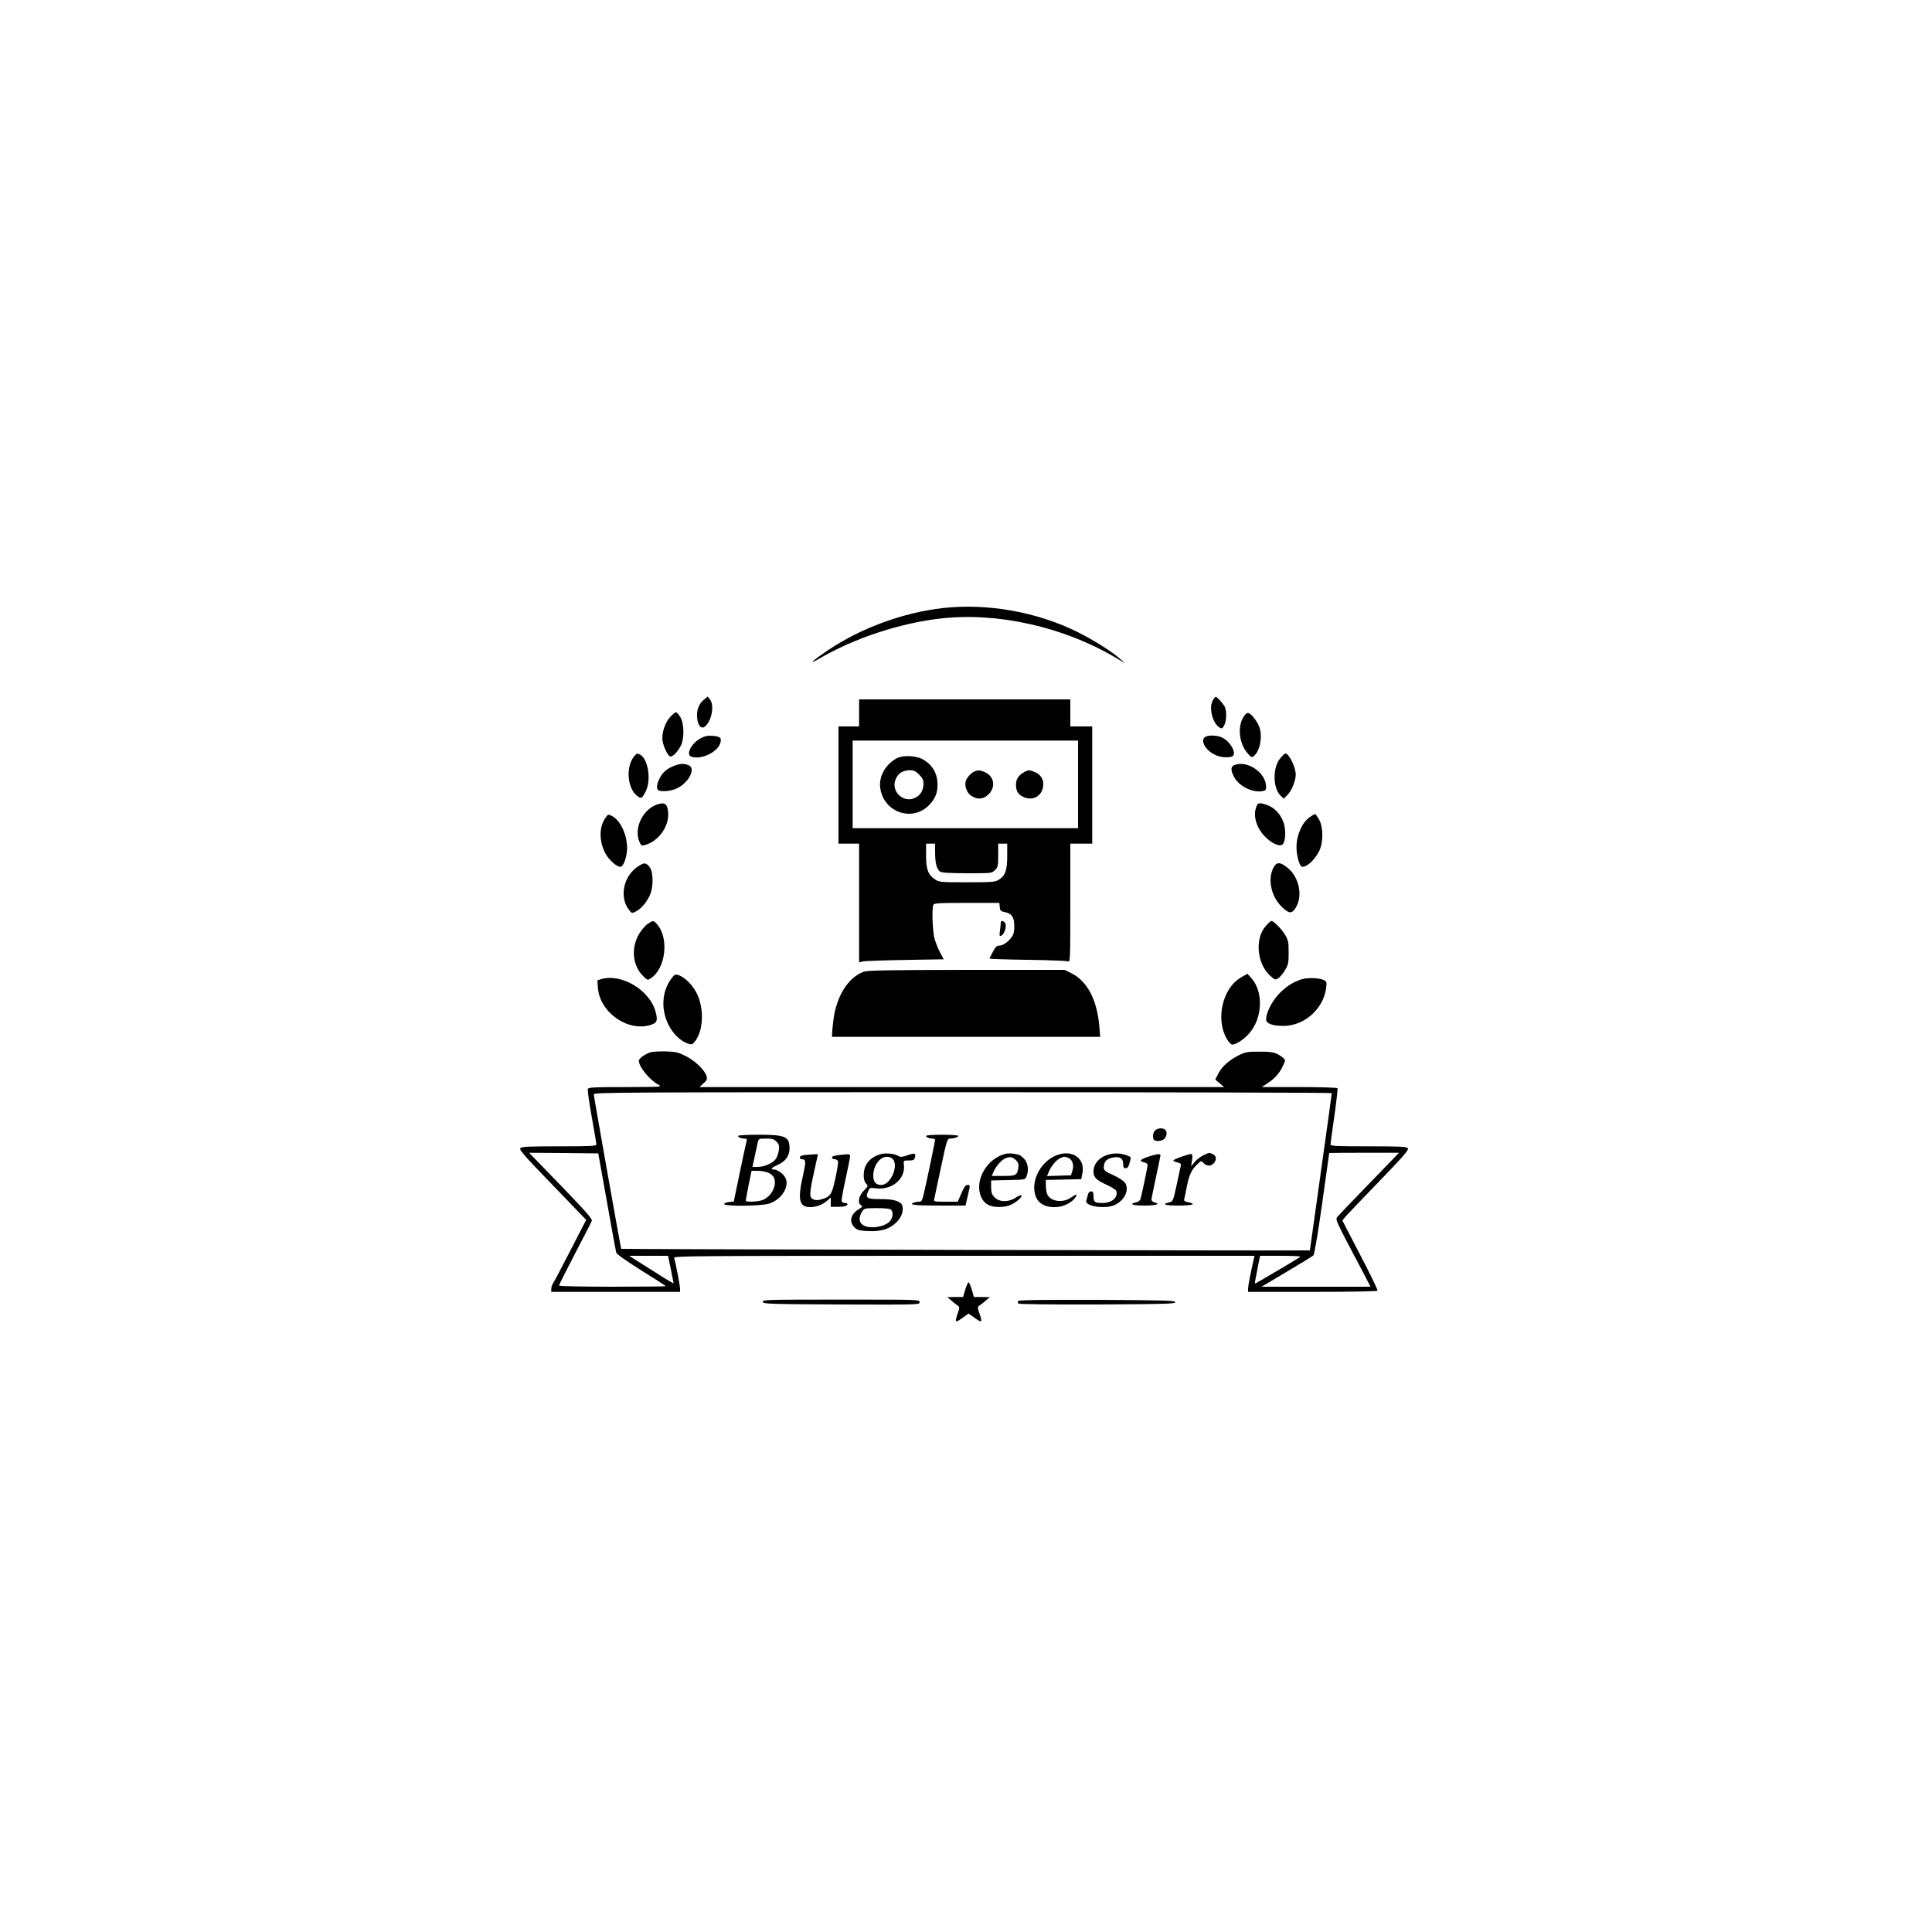
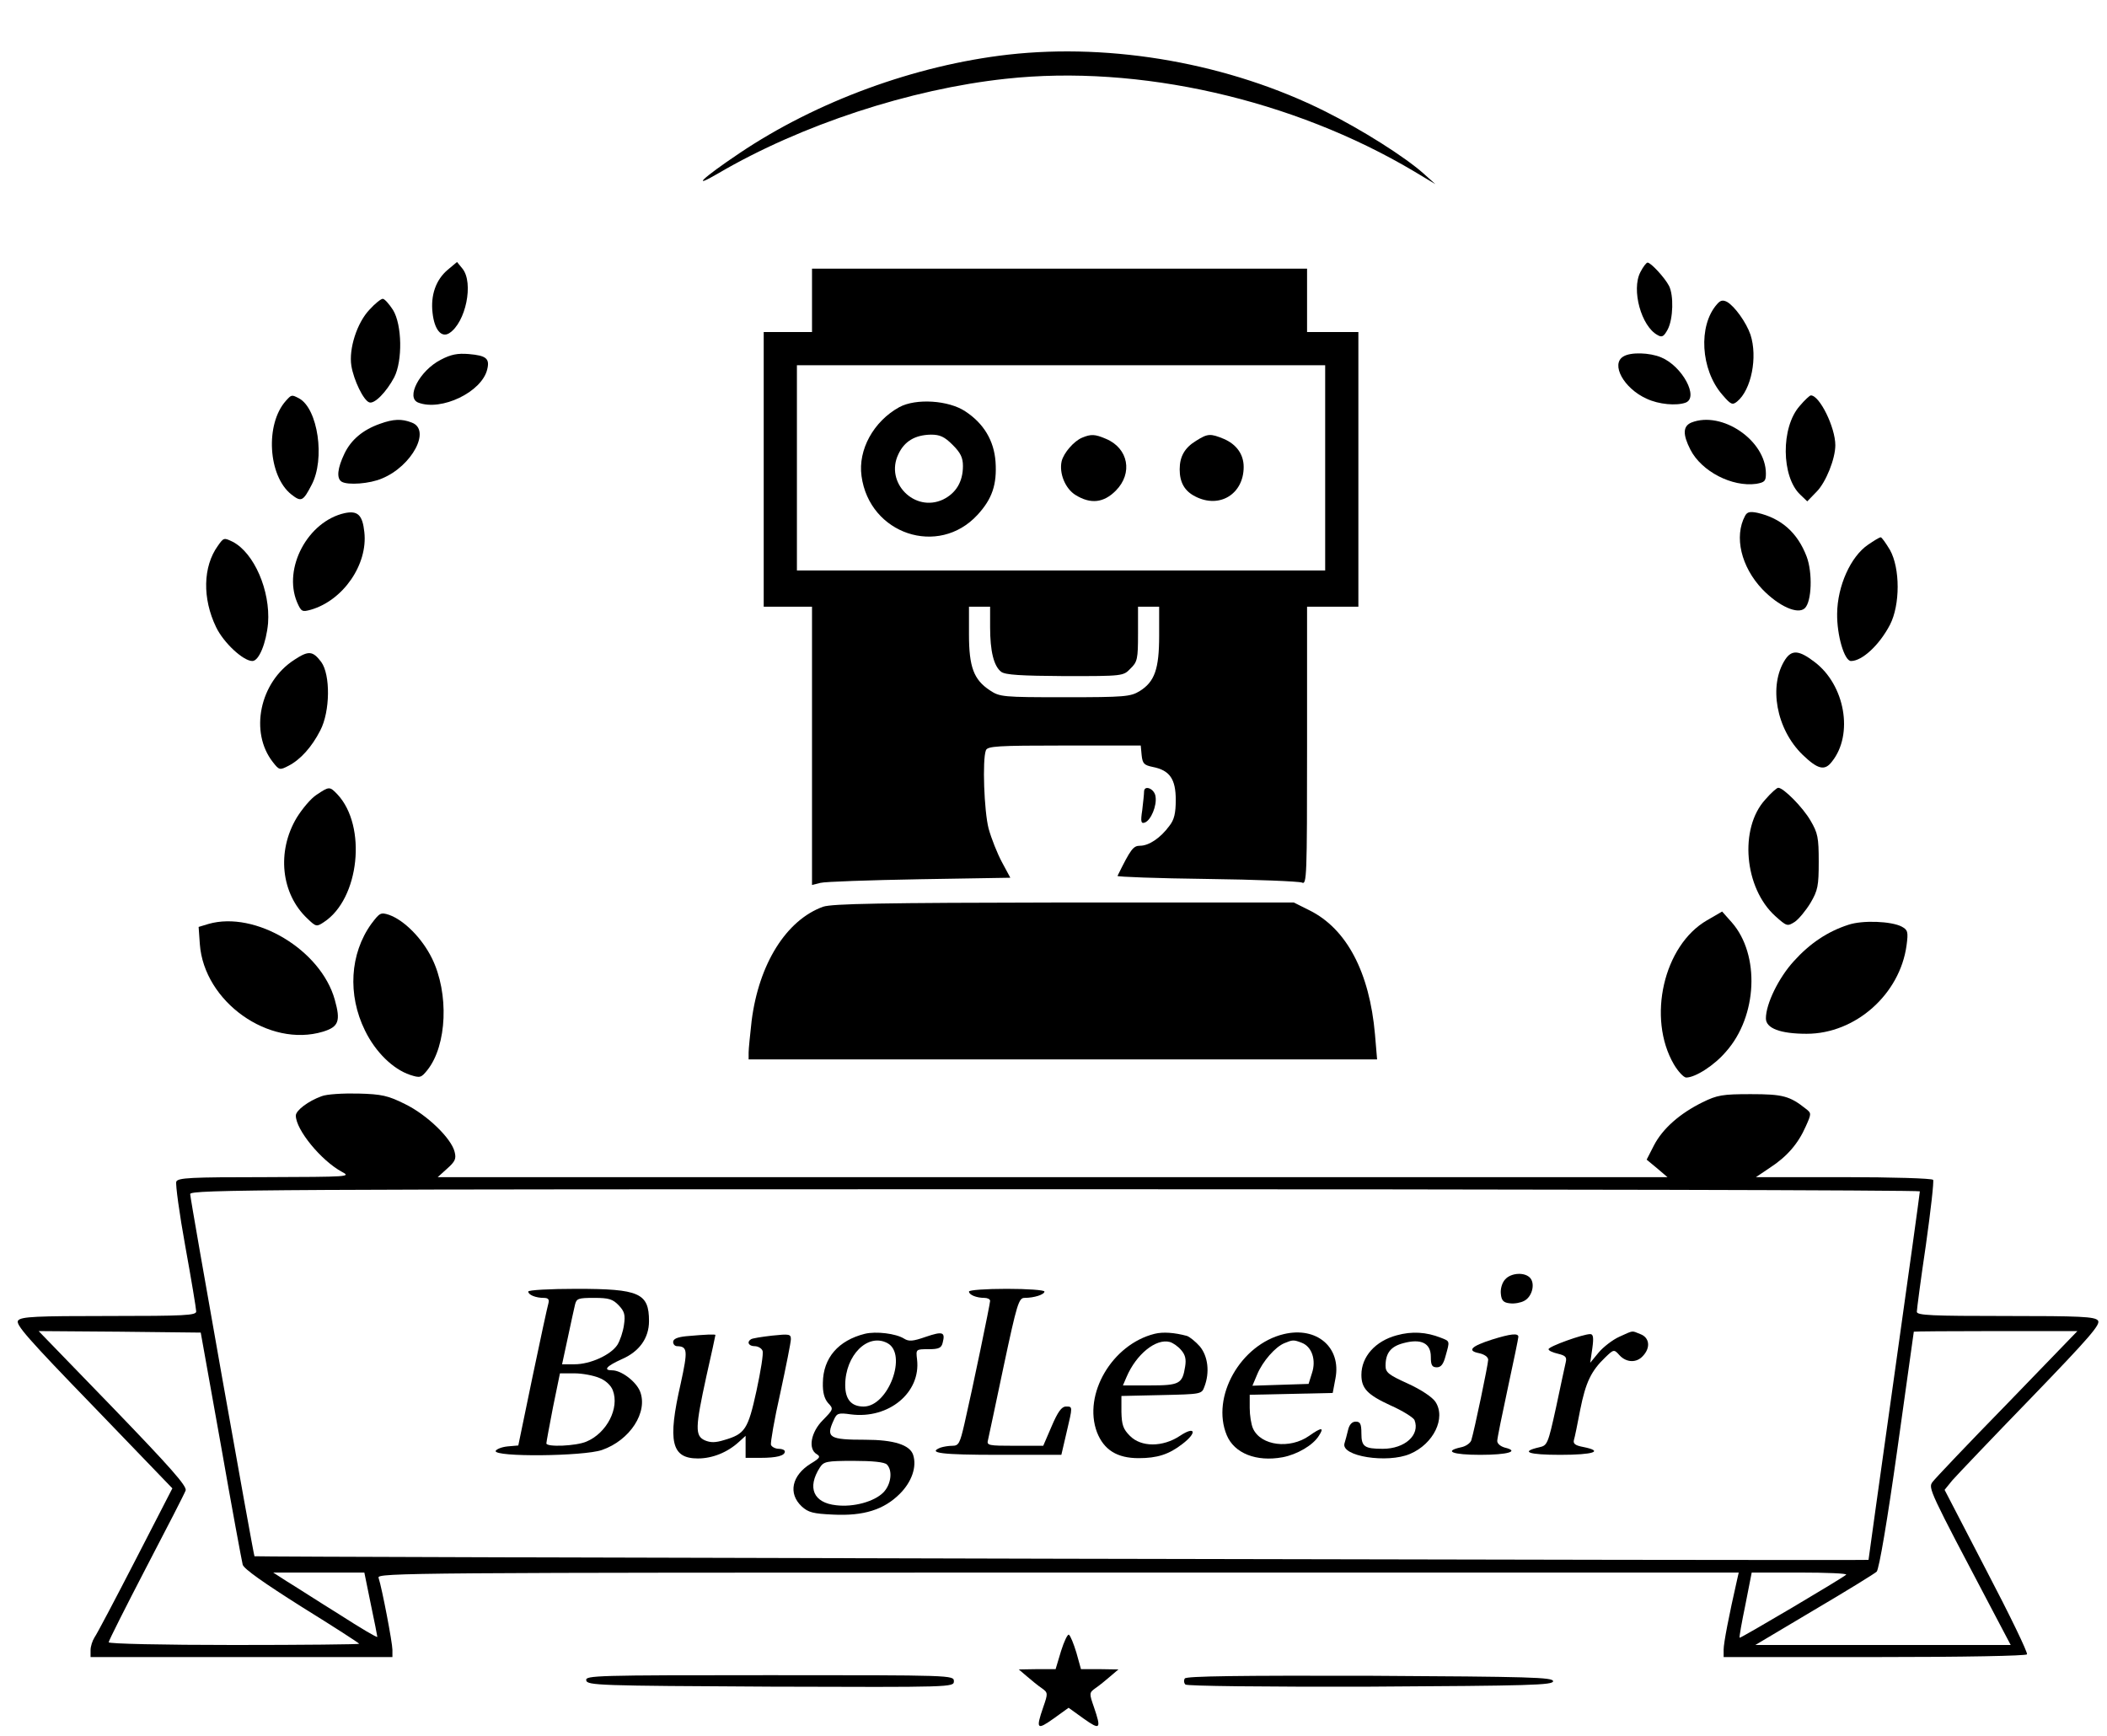
- <svg xmlns="http://www.w3.org/2000/svg" version="1.0" width="1500pt" height="1500pt" viewBox="0 0 1500 1500" preserveAspectRatio="xMidYMid meet">
-   <g transform="translate(0,1500) scale(0.1,-0.1)" fill="#000000" stroke="none">
-     <path d="M7320 10279 c-307 -35 -634 -154 -891 -327 -122 -82 -163 -121 -69 -66 273 160 635 279 952 313 441 48 951 -68 1353 -307 l70 -42 -39 35 c-63 56 -204 145 -326 206 -316 158 -703 227 -1050 188z" />
-     <path d="M5463 9566 c-39 -33 -57 -84 -50 -143 6 -55 29 -83 55 -67 55 35 82 167 44 214 l-18 22 -31 -26z" />
-     <path d="M9414 9558 c-30 -58 3 -179 57 -208 15 -9 21 -5 34 19 18 35 20 113 4 144 -14 27 -60 77 -71 77 -4 0 -15 -14 -24 -32z" />
-     <path d="M6670 9465 l0 -105 -80 0 -80 0 0 -455 0 -455 80 0 80 0 0 -461 0 -461 28 7 c15 4 162 9 328 12 l301 5 -28 52 c-15 28 -35 78 -44 111 -15 58 -21 228 -9 259 5 14 38 16 259 16 l254 0 3 -32 c3 -28 8 -33 37 -39 56 -11 76 -40 76 -109 0 -44 -5 -66 -21 -86 -29 -40 -68 -66 -97 -66 -23 0 -31 -11 -75 -100 -2 -3 131 -8 295 -10 164 -2 306 -8 316 -12 16 -8 17 17 17 453 l0 461 85 0 85 0 0 455 0 455 -85 0 -85 0 0 105 0 105 -820 0 -820 0 0 -105z m1700 -555 l0 -340 -875 0 -875 0 0 340 0 340 875 0 875 0 0 -340z m-1110 -528 c0 -79 12 -129 37 -148 14 -10 64 -13 211 -14 192 0 193 0 217 25 23 22 25 32 25 115 l0 90 35 0 35 0 0 -96 c0 -111 -15 -153 -65 -184 -30 -18 -49 -20 -247 -20 -207 0 -216 1 -249 23 -53 35 -69 77 -69 185 l0 92 35 0 35 0 0 -68z" />
-     <path d="M6959 9111 c-85 -47 -137 -141 -125 -228 26 -193 255 -269 384 -129 49 53 65 101 60 176 -5 70 -39 127 -100 167 -55 37 -164 44 -219 14z m177 -125 c26 -26 34 -42 34 -70 0 -52 -23 -90 -66 -111 -94 -44 -193 56 -148 150 20 43 55 64 108 65 30 0 45 -7 72 -34z" />
-     <path d="M7565 9010 c-27 -11 -61 -50 -68 -78 -9 -40 12 -91 46 -112 50 -31 93 -26 133 14 58 58 42 141 -32 172 -37 16 -50 16 -79 4z" />
-     <path d="M7943 9000 c-38 -23 -55 -52 -55 -95 0 -43 16 -72 52 -90 80 -41 160 8 160 98 0 42 -24 75 -66 93 -44 18 -53 18 -91 -6z" />
-     <path d="M5204 9434 c-41 -43 -69 -129 -60 -186 8 -48 40 -114 59 -121 17 -7 57 34 83 83 28 55 26 174 -4 223 -13 20 -28 37 -34 37 -6 0 -26 -16 -44 -36z" />
-     <path d="M9668 9452 c-63 -71 -54 -217 17 -299 29 -34 34 -36 50 -23 47 39 68 147 44 221 -14 41 -53 95 -78 109 -14 7 -22 5 -33 -8z" />
-     <path d="M5440 9268 c-70 -36 -117 -126 -74 -142 76 -29 210 35 228 110 9 36 -3 46 -61 51 -37 3 -59 -1 -93 -19z" />
-     <path d="M9358 9279 c-43 -25 1 -106 77 -140 40 -19 99 -24 129 -13 45 17 -11 121 -81 150 -38 16 -101 18 -125 3z" />
-     <path d="M4927 9132 c-69 -77 -59 -249 18 -310 33 -26 39 -23 67 31 46 86 21 253 -41 287 -25 13 -25 13 -44 -8z" />
-     <path d="M9942 9115 c-63 -71 -61 -235 2 -294 l23 -22 32 33 c30 31 61 108 61 153 0 59 -52 165 -81 165 -4 0 -21 -16 -37 -35z" />
-     <path d="M5239 9056 c-57 -20 -96 -53 -118 -99 -23 -48 -27 -82 -9 -93 20 -12 93 -7 134 11 99 41 163 161 98 185 -33 13 -61 12 -105 -4z" />
-     <path d="M9583 9060 c-28 -12 -29 -39 -3 -90 37 -72 138 -124 218 -113 28 5 32 9 32 34 0 110 -146 209 -247 169z" />
-     <path d="M5122 8760 c-122 -27 -205 -182 -158 -295 14 -32 17 -33 46 -25 107 31 189 150 177 257 -6 57 -22 72 -65 63z" />
-     <path d="M9761 8751 c-37 -69 -13 -169 57 -243 55 -57 118 -85 141 -63 23 22 26 118 6 171 -30 79 -84 127 -163 145 -25 5 -34 3 -41 -10z" />
-     <path d="M4702 8652 c-50 -69 -52 -175 -6 -270 25 -52 90 -112 120 -112 22 0 46 60 52 125 8 108 -46 233 -117 270 -29 14 -30 14 -49 -13z" />
-     <path d="M10168 8655 c-57 -39 -101 -136 -102 -228 -1 -72 24 -157 46 -157 37 0 94 53 129 120 34 66 34 187 0 248 -14 23 -27 42 -31 42 -3 0 -22 -11 -42 -25z" />
-     <path d="M4955 8274 c-115 -74 -149 -240 -71 -339 21 -27 23 -27 52 -12 39 20 77 62 105 117 33 63 34 185 3 227 -28 37 -42 38 -89 7z" />
-     <path d="M9894 8275 c-56 -86 -30 -231 58 -316 50 -48 73 -54 97 -22 72 90 43 254 -58 330 -51 39 -75 41 -97 8z" />
-     <path d="M5029 7827 c-19 -12 -48 -47 -66 -76 -67 -112 -52 -252 35 -334 29 -28 31 -28 55 -12 118 77 143 318 45 423 -26 27 -27 27 -69 -1z" />
-     <path d="M7770 7837 c0 -8 -3 -35 -6 -61 -6 -39 -4 -46 9 -41 20 8 40 56 35 86 -3 26 -38 40 -38 16z" />
-     <path d="M9828 7811 c-87 -95 -70 -293 33 -386 38 -34 40 -35 65 -19 13 9 37 38 52 63 24 41 27 56 27 136 0 80 -3 95 -27 136 -26 45 -90 109 -107 109 -5 0 -24 -17 -43 -39z" />
-     <path d="M6707 7456 c-122 -44 -213 -189 -237 -378 -5 -45 -10 -93 -10 -105 l0 -23 1041 0 1041 0 -7 83 c-18 206 -94 350 -217 411 l-52 26 -760 0 c-610 -1 -768 -4 -799 -14z" />
-     <path d="M5210 7399 c-71 -99 -79 -235 -21 -353 35 -72 93 -128 149 -147 34 -11 37 -10 58 16 65 82 72 254 15 370 -33 67 -92 126 -142 144 -28 9 -31 7 -59 -30z" />
-     <path d="M9635 7411 c-144 -83 -199 -324 -110 -477 14 -24 33 -44 41 -44 30 0 93 40 132 86 104 117 113 321 19 428 l-32 36 -50 -29z" />
-     <path d="M4671 7399 l-33 -10 4 -57 c14 -191 229 -344 408 -290 52 16 59 35 39 106 -46 165 -263 295 -418 251z" />
-     <path d="M10103 7396 c-68 -22 -127 -61 -181 -121 -50 -55 -92 -141 -92 -189 0 -33 48 -51 135 -51 162 0 309 131 331 293 6 45 4 51 -16 62 -34 18 -130 22 -177 6z" />
-     <path d="M5045 6828 c-44 -16 -85 -47 -85 -64 0 -47 84 -149 152 -186 32 -17 26 -17 -255 -18 -245 0 -288 -2 -293 -15 -3 -8 10 -105 30 -215 20 -110 36 -207 36 -215 0 -13 -38 -15 -289 -15 -241 0 -291 -2 -301 -15 -10 -12 32 -60 250 -285 l261 -271 -122 -237 c-67 -130 -128 -246 -136 -257 -7 -11 -13 -30 -13 -42 l0 -23 500 0 500 0 0 24 c0 23 -34 202 -46 239 -5 16 107 17 2251 17 l2255 0 -5 -22 c-28 -123 -45 -212 -45 -233 l0 -25 499 0 c301 0 502 4 506 9 3 6 -57 130 -134 277 l-139 268 26 32 c15 17 132 140 261 273 195 202 231 244 221 256 -10 13 -59 15 -306 15 -243 0 -294 2 -294 14 0 7 13 107 30 221 16 114 27 211 24 216 -3 5 -135 9 -296 9 l-291 0 46 31 c57 37 94 80 119 137 19 42 19 44 1 58 -54 43 -77 49 -183 49 -94 0 -111 -3 -160 -27 -75 -37 -132 -87 -161 -143 l-24 -47 35 -29 34 -29 -2037 0 -2037 0 31 28 c27 24 31 33 25 56 -11 45 -92 123 -164 158 -56 28 -77 33 -156 35 -50 1 -104 -2 -121 -9z m5295 -315 c0 -5 -38 -280 -85 -613 -47 -333 -85 -607 -85 -608 0 -3 -5343 9 -5347 12 -3 2 -213 1184 -213 1200 0 15 247 16 2865 16 1576 0 2865 -3 2865 -7z m-5628 -842 c36 -206 69 -383 72 -395 4 -14 71 -61 196 -140 105 -65 190 -120 190 -122 0 -2 -187 -4 -415 -4 -236 0 -415 4 -415 9 0 5 56 116 124 247 69 132 128 247 131 256 5 14 -52 78 -240 273 l-247 255 268 -2 269 -3 67 -374z m5917 138 c-129 -132 -240 -249 -247 -259 -15 -20 -11 -28 200 -427 l59 -113 -423 0 -423 0 195 116 c107 63 201 121 207 127 8 8 36 174 68 402 30 215 55 391 55 393 0 1 122 2 271 2 l271 0 -233 -241z m-5421 -662 c12 -57 22 -107 22 -110 0 -4 -57 30 -127 75 -71 44 -148 94 -173 109 l-45 29 151 0 151 0 21 -103z m4888 96 c-11 -11 -351 -212 -353 -209 -2 1 7 51 19 109 l21 107 160 0 c88 0 157 -3 153 -7z" />
-     <path d="M8966 6221 c-10 -11 -16 -31 -14 -48 2 -22 9 -29 30 -31 15 -2 36 2 47 8 26 13 37 55 21 75 -17 21 -64 19 -84 -4z" />
-     <path d="M5730 6181 c0 -11 25 -21 51 -21 15 0 19 -5 16 -17 -3 -10 -27 -120 -53 -245 l-47 -227 -35 -3 c-20 -2 -37 -9 -40 -15 -6 -21 291 -18 352 3 93 32 154 126 126 195 -14 33 -62 69 -92 69 -31 0 -19 14 32 37 58 25 90 70 90 126 0 93 -32 107 -240 107 -88 0 -160 -4 -160 -9z m300 -46 c19 -20 22 -32 17 -65 -3 -22 -13 -52 -22 -66 -22 -33 -89 -64 -142 -64 l-41 0 19 88 c10 48 21 97 24 110 5 20 11 22 63 22 49 0 62 -4 82 -25z m-65 -240 c21 -8 39 -25 45 -41 23 -59 -20 -142 -87 -170 -34 -15 -133 -19 -133 -6 0 4 10 58 22 120 l23 112 48 0 c26 0 63 -7 82 -15z" />
-     <path d="M7190 6181 c0 -11 25 -21 51 -21 10 0 19 -4 19 -10 0 -10 -58 -290 -85 -407 -15 -65 -19 -73 -40 -73 -13 0 -30 -3 -39 -6 -46 -18 4 -24 192 -24 l208 0 17 73 c21 89 21 87 -2 87 -14 0 -27 -18 -47 -65 l-28 -65 -94 0 c-87 0 -94 1 -89 19 2 10 26 120 52 245 44 207 50 226 69 226 32 0 66 11 66 21 0 5 -56 9 -125 9 -69 0 -125 -4 -125 -9z" />
-     <path d="M6845 6041 c-88 -22 -138 -80 -139 -162 -1 -32 5 -53 17 -67 19 -20 18 -21 -17 -57 -40 -40 -50 -96 -20 -113 13 -8 10 -13 -20 -31 -63 -39 -76 -99 -30 -142 22 -20 38 -24 104 -27 101 -5 168 16 221 69 39 39 57 89 44 129 -11 33 -64 50 -159 50 -119 0 -131 7 -104 65 10 23 15 25 57 19 125 -16 232 72 219 182 -4 34 -4 34 38 34 34 0 43 4 47 22 9 35 0 38 -56 19 -43 -15 -56 -16 -72 -6 -27 17 -93 25 -130 16z m75 -31 c67 -36 3 -210 -79 -210 -41 0 -61 24 -61 71 0 99 75 174 140 139z m-2 -402 c20 -20 14 -67 -12 -93 -30 -30 -98 -49 -156 -42 -75 8 -97 58 -54 125 13 20 22 22 112 22 63 0 102 -4 110 -12z" />
-     <path d="M7805 6041 c-141 -35 -238 -201 -191 -326 23 -59 67 -86 138 -86 61 0 100 12 145 47 50 38 43 61 -8 27 -57 -38 -129 -38 -166 0 -22 22 -27 36 -28 79 l0 53 133 3 c132 3 133 3 142 28 18 47 12 100 -15 133 -14 16 -34 32 -43 35 -41 11 -79 14 -107 7z m88 -54 c14 -16 17 -31 13 -55 -9 -57 -19 -62 -117 -62 l-89 0 12 28 c32 75 97 128 143 116 11 -3 28 -15 38 -27z" />
-     <path d="M8233 6040 c-143 -34 -242 -208 -189 -335 25 -60 98 -89 185 -73 48 9 101 40 120 71 19 29 9 29 -32 0 -64 -45 -160 -33 -186 24 -6 13 -11 44 -11 68 l0 44 138 3 137 3 9 48 c20 103 -62 173 -171 147z m60 -29 c33 -13 48 -57 33 -101 l-11 -35 -93 -3 -93 -3 16 38 c18 43 60 91 90 103 27 11 30 12 58 1z" />
-     <path d="M8607 6036 c-71 -19 -117 -71 -117 -131 0 -45 20 -66 96 -101 41 -18 77 -41 80 -49 19 -49 -32 -95 -105 -95 -61 0 -71 7 -71 51 0 32 -4 39 -19 39 -12 0 -21 -10 -25 -27 -4 -16 -9 -36 -12 -45 -13 -43 142 -67 217 -35 78 33 120 119 84 173 -10 15 -47 40 -91 60 -64 29 -74 37 -74 59 0 42 17 64 59 75 59 16 91 0 91 -45 0 -28 4 -35 20 -35 14 0 22 11 29 38 14 50 15 48 -16 60 -48 19 -96 22 -146 8z" />
-     <path d="M9344 6031 c-22 -10 -53 -34 -68 -52 l-28 -34 7 48 c5 36 3 47 -7 47 -24 0 -138 -41 -138 -50 0 -5 14 -11 31 -15 25 -6 30 -11 26 -28 -3 -12 -17 -79 -32 -149 -27 -123 -29 -127 -56 -133 -65 -15 -35 -25 70 -25 110 0 146 12 76 26 -27 5 -34 11 -31 23 3 9 12 54 21 101 18 90 36 128 83 173 28 27 29 27 47 7 23 -25 57 -26 78 -2 26 28 21 61 -9 72 -30 12 -21 13 -70 -9z" />
-     <path d="M6253 6033 c-29 -3 -43 -9 -43 -19 0 -8 6 -14 13 -14 35 -1 36 -14 12 -124 -44 -192 -31 -248 57 -248 48 0 98 20 136 55 l22 20 0 -36 0 -37 49 0 c54 0 81 7 81 21 0 5 -9 9 -20 9 -11 0 -23 6 -26 13 -2 7 11 84 31 172 19 88 35 168 35 178 0 17 -5 18 -62 12 -35 -4 -66 -9 -70 -12 -15 -9 -8 -23 12 -23 11 0 23 -7 26 -15 4 -8 -6 -68 -20 -133 -28 -128 -38 -143 -107 -163 -29 -9 -45 -9 -64 -1 -33 15 -32 42 5 212 17 74 30 136 30 137 0 3 -30 2 -97 -4z" />
-     <path d="M8923 6022 c-69 -22 -84 -37 -44 -45 19 -4 31 -13 31 -22 0 -15 -46 -235 -56 -267 -3 -9 -18 -20 -34 -23 -59 -13 -28 -25 64 -25 92 0 131 12 81 24 -14 4 -25 13 -25 22 0 8 16 87 35 175 19 88 35 165 35 170 0 13 -26 10 -87 -9z" />
-     <path d="M7495 4990 l-18 -60 -61 0 -61 -1 27 -23 c15 -13 37 -31 49 -39 21 -15 21 -17 5 -63 -25 -73 -21 -77 34 -38 l50 36 50 -36 c55 -39 59 -35 34 38 -16 46 -16 48 5 63 12 8 34 26 49 39 l27 23 -62 1 -62 0 -15 54 c-9 30 -20 57 -25 60 -4 3 -16 -22 -26 -54z" />
-     <path d="M5922 4893 c3 -17 41 -18 611 -21 602 -2 607 -2 607 18 0 20 -6 20 -611 20 -576 0 -610 -1 -607 -17z" />
-     <path d="M7905 4899 c-4 -6 -3 -15 2 -20 5 -5 255 -8 614 -7 529 3 604 5 604 18 0 13 -75 15 -607 18 -431 1 -609 -1 -613 -9z" />
+ <svg xmlns="http://www.w3.org/2000/svg" version="1.0" width="698pt" height="575pt" viewBox="0 0 698 575" preserveAspectRatio="xMidYMid meet">
+   <g transform="translate(0,575) scale(0.1,-0.1)" fill="#000000" stroke="none">
+     <path d="M3340 5569 c-307 -35 -634 -154 -891 -327 -122 -82 -163 -121 -69 -66 273 160 635 279 952 313 441 48 951 -68 1353 -307 l70 -42 -39 35 c-63 56 -204 145 -326 206 -316 158 -703 227 -1050 188z" />
+     <path d="M1483 4856 c-39 -33 -57 -84 -50 -143 6 -55 29 -83 55 -67 55 35 82 167 44 214 l-18 22 -31 -26z" />
+     <path d="M5434 4848 c-30 -58 3 -179 57 -208 15 -9 21 -5 34 19 18 35 20 113 4 144 -14 27 -60 77 -71 77 -4 0 -15 -14 -24 -32z" />
+     <path d="M2690 4755 l0 -105 -80 0 -80 0 0 -455 0 -455 80 0 80 0 0 -461 0 -461 28 7 c15 4 162 9 328 12 l301 5 -28 52 c-15 28 -35 78 -44 111 -15 58 -21 228 -9 259 5 14 38 16 259 16 l254 0 3 -32 c3 -28 8 -33 37 -39 56 -11 76 -40 76 -109 0 -44 -5 -66 -21 -86 -29 -40 -68 -66 -97 -66 -23 0 -31 -11 -75 -100 -2 -3 131 -8 295 -10 164 -2 306 -8 316 -12 16 -8 17 17 17 453 l0 461 85 0 85 0 0 455 0 455 -85 0 -85 0 0 105 0 105 -820 0 -820 0 0 -105z m1700 -555 l0 -340 -875 0 -875 0 0 340 0 340 875 0 875 0 0 -340z m-1110 -528 c0 -79 12 -129 37 -148 14 -10 64 -13 211 -14 192 0 193 0 217 25 23 22 25 32 25 115 l0 90 35 0 35 0 0 -96 c0 -111 -15 -153 -65 -184 -30 -18 -49 -20 -247 -20 -207 0 -216 1 -249 23 -53 35 -69 77 -69 185 l0 92 35 0 35 0 0 -68z" />
+     <path d="M2979 4401 c-85 -47 -137 -141 -125 -228 26 -193 255 -269 384 -129 49 53 65 101 60 176 -5 70 -39 127 -100 167 -55 37 -164 44 -219 14z m177 -125 c26 -26 34 -42 34 -70 0 -52 -23 -90 -66 -111 -94 -44 -193 56 -148 150 20 43 55 64 108 65 30 0 45 -7 72 -34z" />
+     <path d="M3585 4300 c-27 -11 -61 -50 -68 -78 -9 -40 12 -91 46 -112 50 -31 93 -26 133 14 58 58 42 141 -32 172 -37 16 -50 16 -79 4z" />
+     <path d="M3963 4290 c-38 -23 -55 -52 -55 -95 0 -43 16 -72 52 -90 80 -41 160 8 160 98 0 42 -24 75 -66 93 -44 18 -53 18 -91 -6z" />
+     <path d="M1224 4724 c-41 -43 -69 -129 -60 -186 8 -48 40 -114 59 -121 17 -7 57 34 83 83 28 55 26 174 -4 223 -13 20 -28 37 -34 37 -6 0 -26 -16 -44 -36z" />
+     <path d="M5688 4742 c-63 -71 -54 -217 17 -299 29 -34 34 -36 50 -23 47 39 68 147 44 221 -14 41 -53 95 -78 109 -14 7 -22 5 -33 -8z" />
+     <path d="M1460 4558 c-70 -36 -117 -126 -74 -142 76 -29 210 35 228 110 9 36 -3 46 -61 51 -37 3 -59 -1 -93 -19z" />
+     <path d="M5378 4569 c-43 -25 1 -106 77 -140 40 -19 99 -24 129 -13 45 17 -11 121 -81 150 -38 16 -101 18 -125 3z" />
+     <path d="M947 4422 c-69 -77 -59 -249 18 -310 33 -26 39 -23 67 31 46 86 21 253 -41 287 -25 13 -25 13 -44 -8z" />
+     <path d="M5962 4405 c-63 -71 -61 -235 2 -294 l23 -22 32 33 c30 31 61 108 61 153 0 59 -52 165 -81 165 -4 0 -21 -16 -37 -35z" />
+     <path d="M1259 4346 c-57 -20 -96 -53 -118 -99 -23 -48 -27 -82 -9 -93 20 -12 93 -7 134 11 99 41 163 161 98 185 -33 13 -61 12 -105 -4z" />
+     <path d="M5603 4350 c-28 -12 -29 -39 -3 -90 37 -72 138 -124 218 -113 28 5 32 9 32 34 0 110 -146 209 -247 169z" />
+     <path d="M1142 4050 c-122 -27 -205 -182 -158 -295 14 -32 17 -33 46 -25 107 31 189 150 177 257 -6 57 -22 72 -65 63z" />
+     <path d="M5781 4041 c-37 -69 -13 -169 57 -243 55 -57 118 -85 141 -63 23 22 26 118 6 171 -30 79 -84 127 -163 145 -25 5 -34 3 -41 -10z" />
+     <path d="M722 3942 c-50 -69 -52 -175 -6 -270 25 -52 90 -112 120 -112 22 0 46 60 52 125 8 108 -46 233 -117 270 -29 14 -30 14 -49 -13z" />
+     <path d="M6188 3945 c-57 -39 -101 -136 -102 -228 -1 -72 24 -157 46 -157 37 0 94 53 129 120 34 66 34 187 0 248 -14 23 -27 42 -31 42 -3 0 -22 -11 -42 -25z" />
+     <path d="M975 3564 c-115 -74 -149 -240 -71 -339 21 -27 23 -27 52 -12 39 20 77 62 105 117 33 63 34 185 3 227 -28 37 -42 38 -89 7z" />
+     <path d="M5914 3565 c-56 -86 -30 -231 58 -316 50 -48 73 -54 97 -22 72 90 43 254 -58 330 -51 39 -75 41 -97 8z" />
+     <path d="M1049 3117 c-19 -12 -48 -47 -66 -76 -67 -112 -52 -252 35 -334 29 -28 31 -28 55 -12 118 77 143 318 45 423 -26 27 -27 27 -69 -1z" />
+     <path d="M3790 3127 c0 -8 -3 -35 -6 -61 -6 -39 -4 -46 9 -41 20 8 40 56 35 86 -3 26 -38 40 -38 16z" />
+     <path d="M5848 3101 c-87 -95 -70 -293 33 -386 38 -34 40 -35 65 -19 13 9 37 38 52 63 24 41 27 56 27 136 0 80 -3 95 -27 136 -26 45 -90 109 -107 109 -5 0 -24 -17 -43 -39z" />
+     <path d="M2727 2746 c-122 -44 -213 -189 -237 -378 -5 -45 -10 -93 -10 -105 l0 -23 1041 0 1041 0 -7 83 c-18 206 -94 350 -217 411 l-52 26 -760 0 c-610 -1 -768 -4 -799 -14z" />
+     <path d="M1230 2689 c-71 -99 -79 -235 -21 -353 35 -72 93 -128 149 -147 34 -11 37 -10 58 16 65 82 72 254 15 370 -33 67 -92 126 -142 144 -28 9 -31 7 -59 -30z" />
+     <path d="M5655 2701 c-144 -83 -199 -324 -110 -477 14 -24 33 -44 41 -44 30 0 93 40 132 86 104 117 113 321 19 428 l-32 36 -50 -29z" />
+     <path d="M691 2689 l-33 -10 4 -57 c14 -191 229 -344 408 -290 52 16 59 35 39 106 -46 165 -263 295 -418 251z" />
+     <path d="M6123 2686 c-68 -22 -127 -61 -181 -121 -50 -55 -92 -141 -92 -189 0 -33 48 -51 135 -51 162 0 309 131 331 293 6 45 4 51 -16 62 -34 18 -130 22 -177 6z" />
+     <path d="M1065 2118 c-44 -16 -85 -47 -85 -64 0 -47 84 -149 152 -186 32 -17 26 -17 -255 -18 -245 0 -288 -2 -293 -15 -3 -8 10 -105 30 -215 20 -110 36 -207 36 -215 0 -13 -38 -15 -289 -15 -241 0 -291 -2 -301 -15 -10 -12 32 -60 250 -285 l261 -271 -122 -237 c-67 -130 -128 -246 -136 -257 -7 -11 -13 -30 -13 -42 l0 -23 500 0 500 0 0 24 c0 23 -34 202 -46 239 -5 16 107 17 2251 17 l2255 0 -5 -22 c-28 -123 -45 -212 -45 -233 l0 -25 499 0 c301 0 502 4 506 9 3 6 -57 130 -134 277 l-139 268 26 32 c15 17 132 140 261 273 195 202 231 244 221 256 -10 13 -59 15 -306 15 -243 0 -294 2 -294 14 0 7 13 107 30 221 16 114 27 211 24 216 -3 5 -135 9 -296 9 l-291 0 46 31 c57 37 94 80 119 137 19 42 19 44 1 58 -54 43 -77 49 -183 49 -94 0 -111 -3 -160 -27 -75 -37 -132 -87 -161 -143 l-24 -47 35 -29 34 -29 -2037 0 -2037 0 31 28 c27 24 31 33 25 56 -11 45 -92 123 -164 158 -56 28 -77 33 -156 35 -50 1 -104 -2 -121 -9z m5295 -315 c0 -5 -38 -280 -85 -613 -47 -333 -85 -607 -85 -608 0 -3 -5343 9 -5347 12 -3 2 -213 1184 -213 1200 0 15 247 16 2865 16 1576 0 2865 -3 2865 -7z m-5628 -842 c36 -206 69 -383 72 -395 4 -14 71 -61 196 -140 105 -65 190 -120 190 -122 0 -2 -187 -4 -415 -4 -236 0 -415 4 -415 9 0 5 56 116 124 247 69 132 128 247 131 256 5 14 -52 78 -240 273 l-247 255 268 -2 269 -3 67 -374z m5917 138 c-129 -132 -240 -249 -247 -259 -15 -20 -11 -28 200 -428 l59 -112 -423 0 -423 0 195 116 c107 63 201 121 207 127 8 8 36 174 68 402 30 215 55 391 55 393 0 1 122 2 271 2 l271 0 -233 -241z m-5421 -662 c12 -57 22 -107 22 -110 0 -4 -57 30 -127 75 -71 44 -148 94 -173 109 l-45 29 151 0 151 0 21 -103z m4888 96 c-11 -11 -351 -212 -353 -209 -2 1 7 51 19 109 l21 107 160 0 c88 0 157 -3 153 -7z" />
+     <path d="M4986 1511 c-10 -11 -16 -31 -14 -48 2 -22 9 -29 30 -31 15 -2 36 2 47 8 26 13 37 55 21 75 -17 21 -64 19 -84 -4z" />
+     <path d="M1750 1471 c0 -11 25 -21 51 -21 15 0 19 -5 16 -17 -3 -10 -27 -120 -53 -245 l-47 -227 -35 -3 c-20 -2 -37 -9 -40 -15 -6 -21 291 -18 352 3 93 32 154 126 126 195 -14 33 -62 69 -92 69 -31 0 -19 14 32 37 58 25 90 70 90 126 0 93 -32 107 -240 107 -88 0 -160 -4 -160 -9z m300 -46 c19 -20 22 -32 17 -65 -3 -22 -13 -52 -22 -66 -22 -33 -89 -64 -142 -64 l-41 0 19 88 c10 48 21 97 24 110 5 20 11 22 63 22 49 0 62 -4 82 -25z m-65 -240 c21 -8 39 -25 45 -41 23 -59 -20 -142 -87 -170 -34 -15 -133 -19 -133 -6 0 4 10 58 22 120 l23 112 48 0 c26 0 63 -7 82 -15z" />
+     <path d="M3210 1471 c0 -11 25 -21 51 -21 10 0 19 -4 19 -10 0 -10 -58 -290 -85 -407 -15 -65 -19 -73 -40 -73 -13 0 -30 -3 -39 -6 -46 -18 4 -24 192 -24 l208 0 17 73 c21 89 21 87 -2 87 -14 0 -27 -18 -47 -65 l-28 -65 -94 0 c-87 0 -94 1 -89 19 2 10 26 120 52 245 44 207 50 226 69 226 32 0 66 11 66 21 0 5 -56 9 -125 9 -69 0 -125 -4 -125 -9z" />
+     <path d="M2865 1331 c-88 -22 -138 -80 -139 -162 -1 -32 5 -53 17 -67 19 -20 18 -21 -17 -57 -40 -40 -50 -96 -20 -113 13 -8 10 -13 -20 -31 -63 -39 -76 -99 -30 -142 22 -20 38 -24 104 -27 101 -5 168 16 221 69 39 39 57 89 44 129 -11 33 -64 50 -159 50 -119 0 -131 7 -104 65 10 23 15 25 57 19 125 -16 232 72 219 182 -4 34 -4 34 38 34 34 0 43 4 47 22 9 35 0 38 -56 19 -43 -15 -56 -16 -72 -6 -27 17 -93 25 -130 16z m75 -31 c67 -36 3 -210 -79 -210 -41 0 -61 24 -61 71 0 99 75 174 140 139z m-2 -402 c20 -20 14 -67 -12 -93 -30 -30 -98 -49 -156 -42 -75 8 -97 58 -54 125 13 20 22 22 112 22 63 0 102 -4 110 -12z" />
+     <path d="M3825 1331 c-141 -35 -238 -201 -191 -326 23 -59 67 -86 138 -86 61 0 100 12 145 47 50 38 43 61 -8 27 -57 -38 -129 -38 -166 0 -22 22 -27 36 -28 79 l0 53 133 3 c132 3 133 3 142 28 18 47 12 100 -15 133 -14 16 -34 32 -43 35 -41 11 -79 14 -107 7z m88 -54 c14 -16 17 -31 13 -55 -9 -57 -19 -62 -117 -62 l-89 0 12 28 c32 75 97 128 143 116 11 -3 28 -15 38 -27z" />
+     <path d="M4253 1330 c-143 -34 -242 -208 -189 -335 25 -60 98 -89 185 -73 48 9 101 40 120 71 19 29 9 29 -32 0 -64 -45 -160 -33 -186 24 -6 13 -11 44 -11 68 l0 44 138 3 137 3 9 48 c20 103 -62 173 -171 147z m60 -29 c33 -13 48 -57 33 -101 l-11 -35 -93 -3 -93 -3 16 38 c18 43 60 91 90 103 27 11 30 12 58 1z" />
+     <path d="M4627 1326 c-71 -19 -117 -71 -117 -131 0 -45 20 -66 96 -101 41 -18 77 -41 80 -49 19 -49 -32 -95 -105 -95 -61 0 -71 7 -71 51 0 32 -4 39 -19 39 -12 0 -21 -10 -25 -27 -4 -16 -9 -36 -12 -45 -13 -43 142 -67 217 -35 78 33 120 119 84 173 -10 15 -47 40 -91 60 -64 29 -74 37 -74 59 0 42 17 64 59 75 59 16 91 0 91 -45 0 -28 4 -35 20 -35 14 0 22 11 29 38 14 50 15 48 -16 60 -48 19 -96 22 -146 8z" />
+     <path d="M5364 1321 c-22 -10 -53 -34 -68 -52 l-28 -34 7 48 c5 36 3 47 -7 47 -24 0 -138 -41 -138 -50 0 -5 14 -11 31 -15 25 -6 30 -11 26 -28 -3 -12 -17 -79 -32 -149 -27 -123 -29 -127 -56 -133 -65 -15 -35 -25 70 -25 110 0 146 12 76 26 -27 5 -34 11 -31 23 3 9 12 54 21 101 18 90 36 128 83 173 28 27 29 27 47 7 23 -25 57 -26 78 -2 26 28 21 61 -9 72 -30 12 -21 13 -70 -9z" />
+     <path d="M2273 1323 c-29 -3 -43 -9 -43 -19 0 -8 6 -14 13 -14 35 -1 36 -14 12 -124 -44 -192 -31 -248 57 -248 48 0 98 20 136 55 l22 20 0 -36 0 -37 49 0 c54 0 81 7 81 21 0 5 -9 9 -20 9 -11 0 -23 6 -26 13 -2 7 11 84 31 172 19 88 35 168 35 178 0 17 -5 18 -62 12 -35 -4 -66 -9 -70 -12 -15 -9 -8 -23 12 -23 11 0 23 -7 26 -15 4 -8 -6 -68 -20 -133 -28 -128 -38 -143 -107 -163 -29 -9 -45 -9 -64 -1 -33 15 -32 42 5 212 17 74 30 136 30 137 0 3 -30 2 -97 -4z" />
+     <path d="M4943 1312 c-69 -22 -84 -37 -44 -45 19 -4 31 -13 31 -22 0 -15 -46 -235 -56 -267 -3 -9 -18 -20 -34 -23 -59 -13 -28 -25 64 -25 92 0 131 12 81 24 -14 4 -25 13 -25 22 0 8 16 87 35 175 19 88 35 165 35 170 0 13 -26 10 -87 -9z" />
+     <path d="M3515 280 l-18 -60 -61 0 -61 -1 27 -23 c15 -13 37 -31 49 -39 21 -15 21 -17 5 -63 -25 -73 -21 -77 34 -38 l50 36 50 -36 c55 -39 59 -35 34 38 -16 46 -16 48 5 63 12 8 34 26 49 39 l27 23 -62 1 -62 0 -15 54 c-9 30 -20 57 -25 60 -4 3 -16 -22 -26 -54z" />
+     <path d="M1942 183 c3 -17 41 -18 611 -21 602 -2 607 -2 607 18 0 20 -6 20 -611 20 -576 0 -610 -1 -607 -17z" />
+     <path d="M3925 189 c-4 -6 -3 -15 2 -20 5 -5 255 -8 614 -7 529 3 604 5 604 18 0 13 -75 15 -607 18 -431 1 -609 -1 -613 -9z" />
  </g>
</svg>
